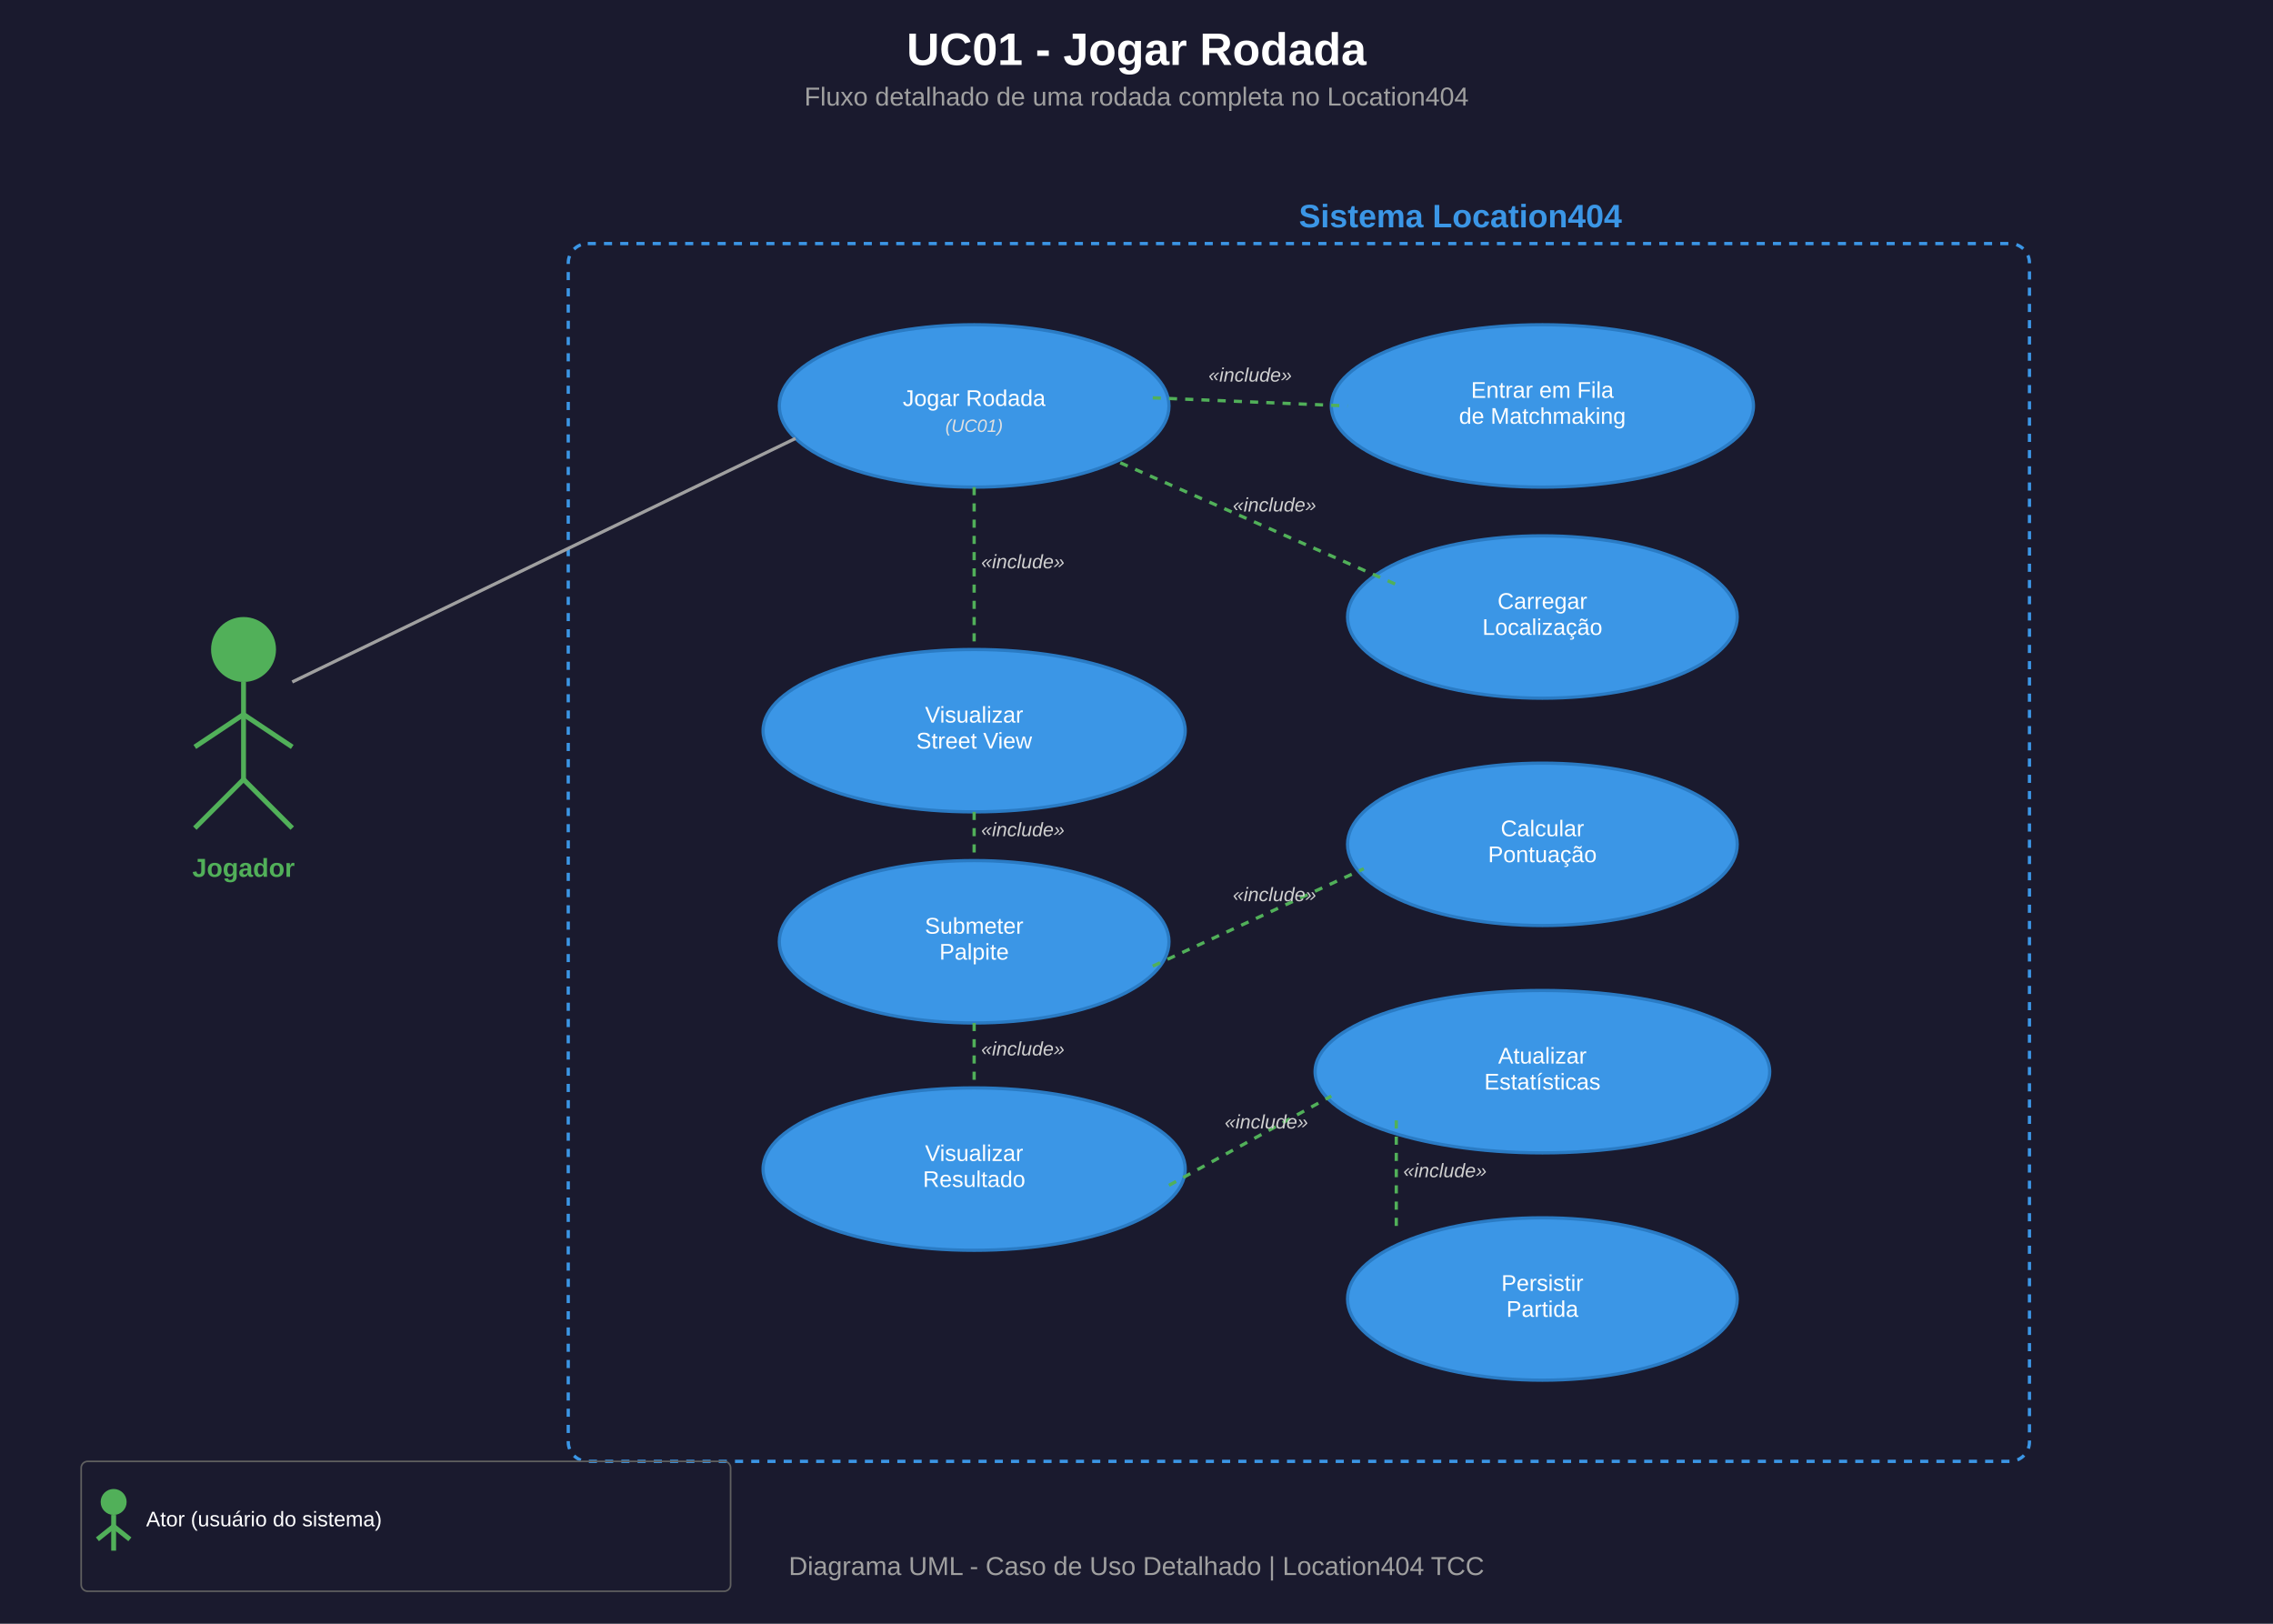
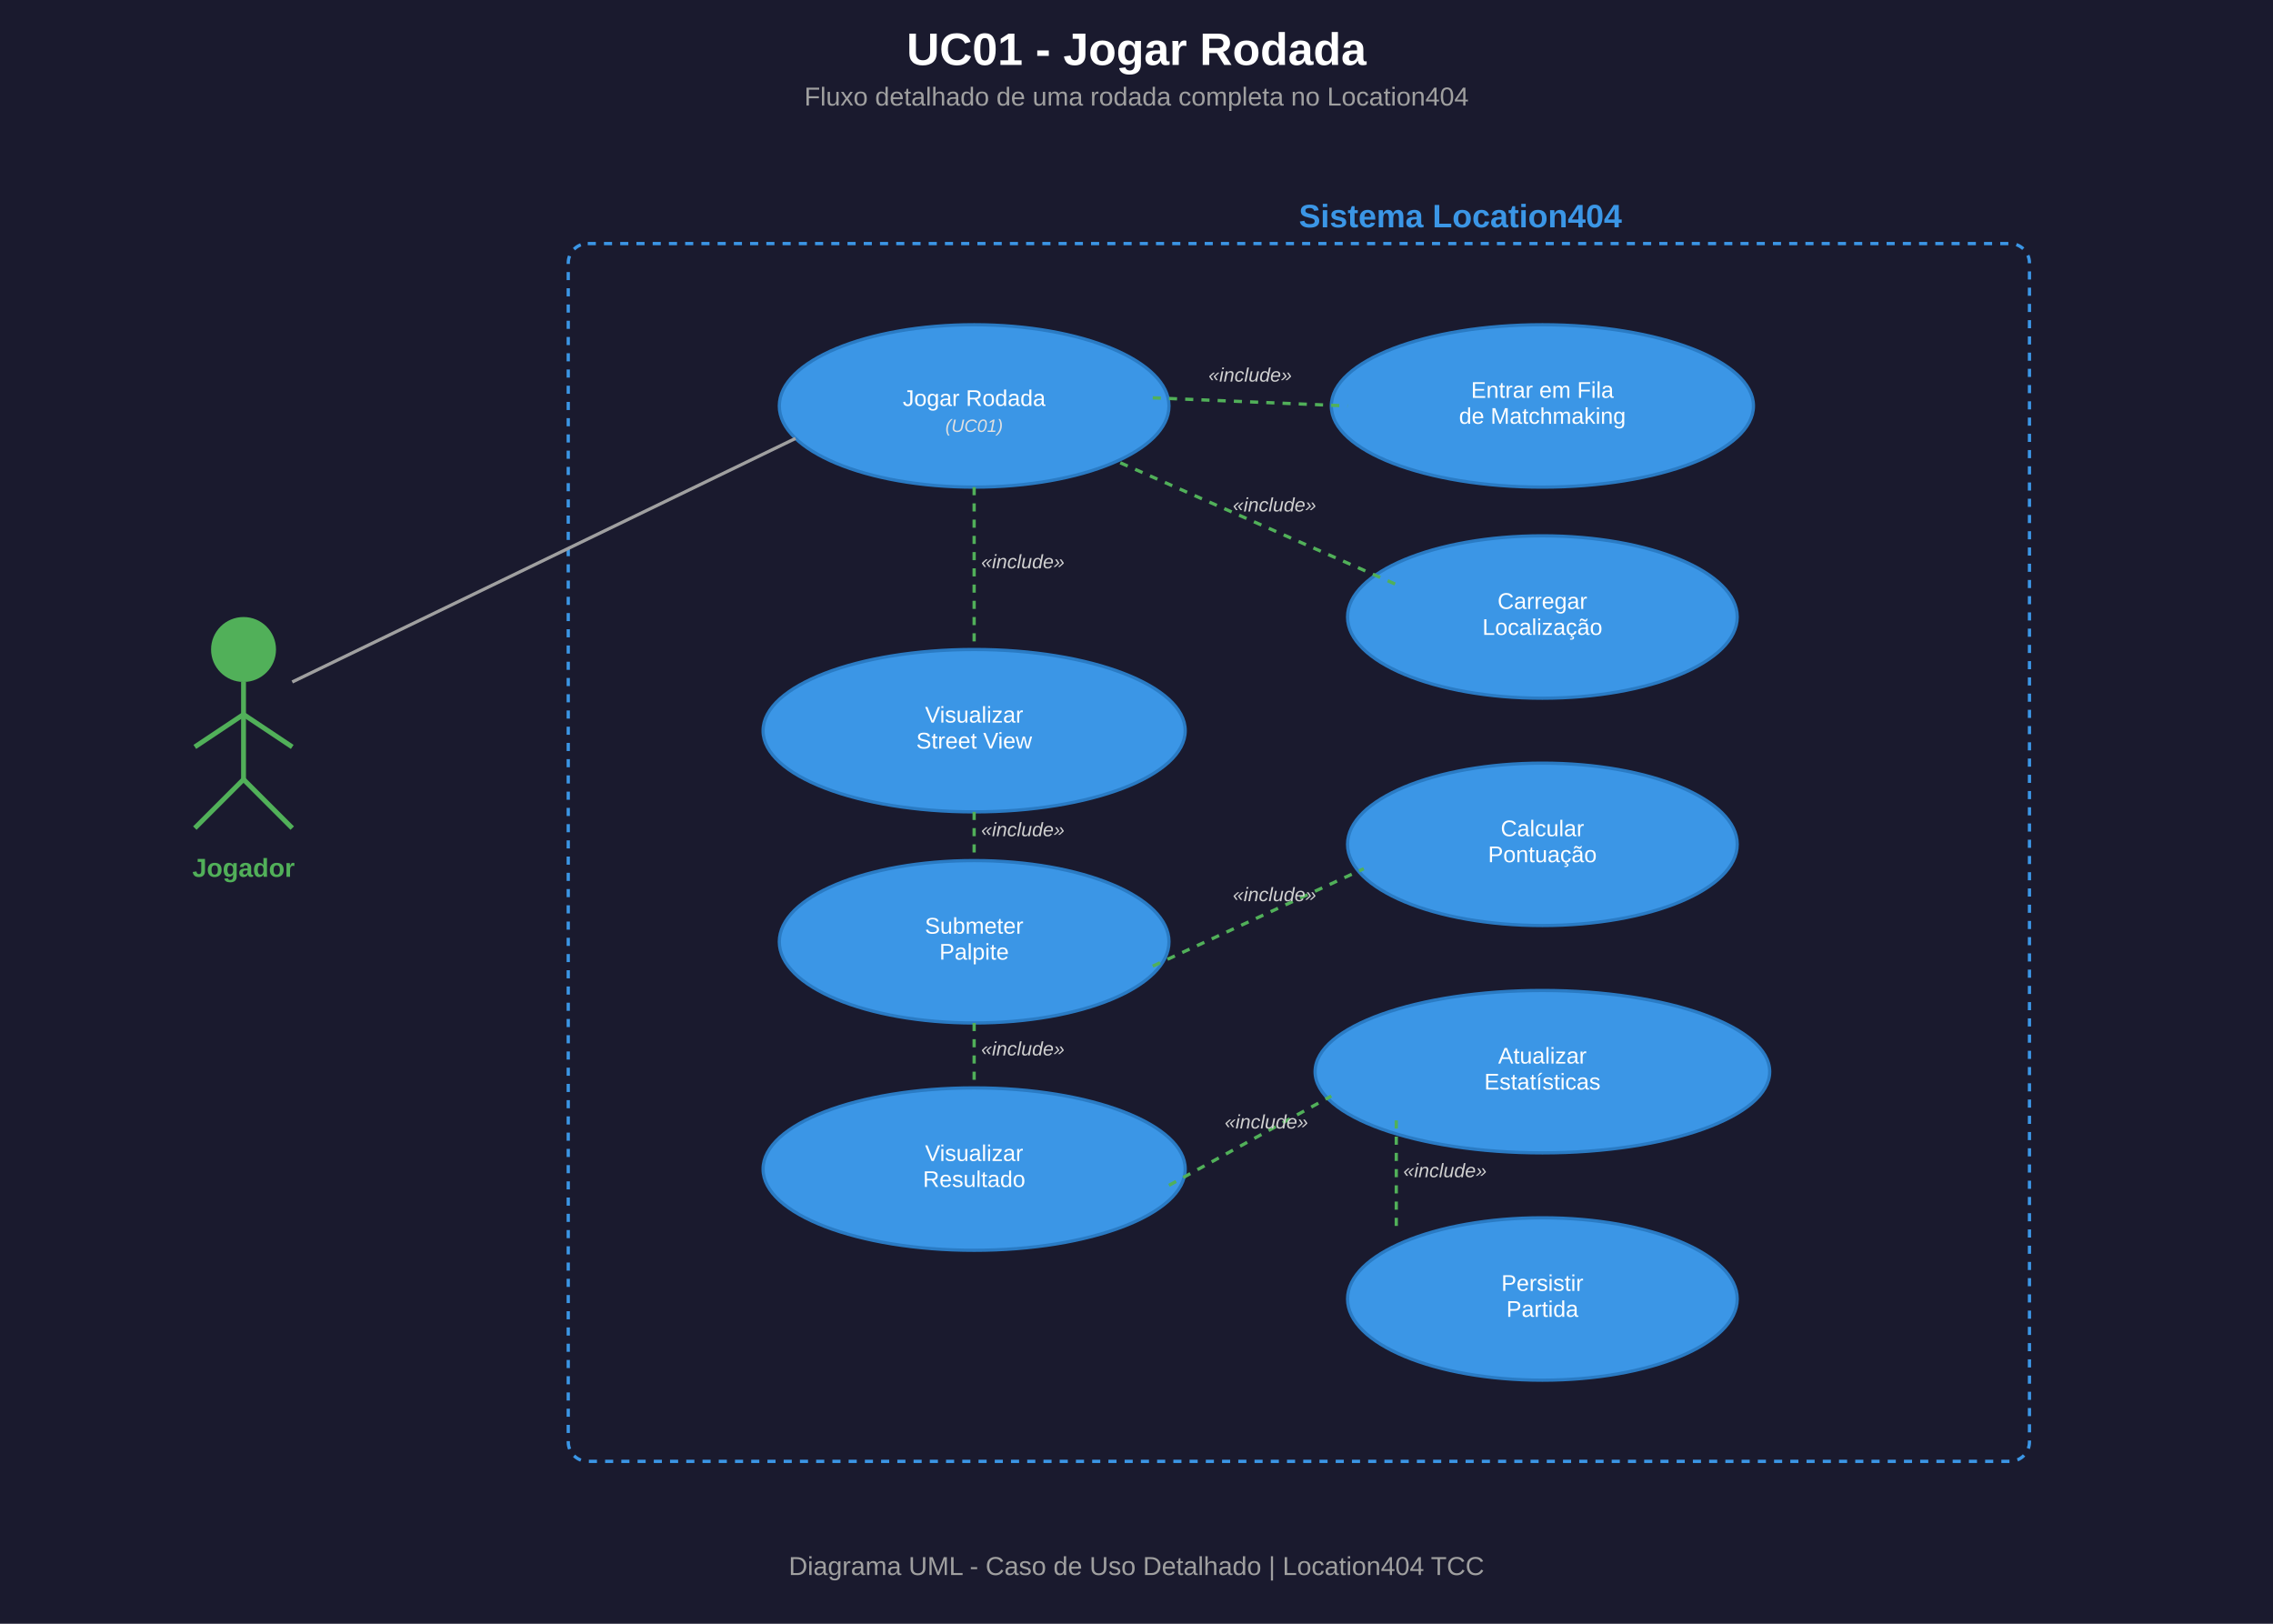
<svg xmlns="http://www.w3.org/2000/svg" width="1400" height="1000">
  <defs>
    <style>
      .bg { fill: #1a1a2e; }
      .title { font-family: Arial, sans-serif; font-size: 28px; font-weight: bold; fill: #ffffff; }
      .subtitle { font-family: Arial, sans-serif; font-size: 16px; fill: #a0a0a0; }

      .actor-body { fill: none; stroke: #51B059; stroke-width: 3; }
      .actor-head { fill: #51B059; }
      .actor-label { font-family: Arial, sans-serif; font-size: 16px; font-weight: bold; fill: #51B059; text-anchor: middle; }

      .system-boundary { fill: none; stroke: #3B96E6; stroke-width: 2; stroke-dasharray: 5,5; }
      .system-label { font-family: Arial, sans-serif; font-size: 20px; font-weight: bold; fill: #3B96E6; }

      .usecase-box { fill: #3B96E6; stroke: #2a7bc4; stroke-width: 2; }
      .usecase-label { font-family: Arial, sans-serif; font-size: 14px; fill: #ffffff; text-anchor: middle; }
      .usecase-id { font-family: Arial, sans-serif; font-size: 11px; fill: #e0e0e0; text-anchor: middle; font-style: italic; }

      .association { stroke: #a0a0a0; stroke-width: 2; fill: none; }
      .include-line { stroke: #51B059; stroke-width: 2; fill: none; stroke-dasharray: 5,5; }
      .extend-line { stroke: #DC382D; stroke-width: 2; fill: none; stroke-dasharray: 5,5; }
      .relationship-label { font-family: Arial, sans-serif; font-size: 12px; fill: #d0d0d0; text-anchor: middle; font-style: italic; }

      .legend-text { font-family: Arial, sans-serif; font-size: 13px; fill: #ffffff; }
    </style>
  </defs>
  <rect class="bg" width="1400" height="1000" />
  <text class="title" x="700" y="40" text-anchor="middle">UC01 - Jogar Rodada</text>
  <text class="subtitle" x="700" y="65" text-anchor="middle">Fluxo detalhado de uma rodada completa no Location404</text>
  <rect class="system-boundary" x="350" y="150" width="900" height="750" rx="12" />
  <text class="system-label" x="800" y="140">Sistema Location404</text>
  <circle class="actor-head" cx="150" cy="400" r="20" />
  <line class="actor-body" x1="150" y1="420" x2="150" y2="480" />
  <line class="actor-body" x1="150" y1="440" x2="120" y2="460" />
  <line class="actor-body" x1="150" y1="440" x2="180" y2="460" />
  <line class="actor-body" x1="150" y1="480" x2="120" y2="510" />
  <line class="actor-body" x1="150" y1="480" x2="180" y2="510" />
  <text class="actor-label" x="150" y="540">Jogador</text>
  <ellipse class="usecase-box" cx="600" cy="250" rx="120" ry="50" />
  <text class="usecase-label" x="600" y="250">Jogar Rodada</text>
  <text class="usecase-id" x="600" y="266">(UC01)</text>
  <ellipse class="usecase-box" cx="950" cy="250" rx="130" ry="50" />
  <text class="usecase-label" x="950" y="245">Entrar em Fila</text>
  <text class="usecase-label" x="950" y="261">de Matchmaking</text>
  <ellipse class="usecase-box" cx="950" cy="380" rx="120" ry="50" />
  <text class="usecase-label" x="950" y="375">Carregar</text>
  <text class="usecase-label" x="950" y="391">Localização</text>
  <ellipse class="usecase-box" cx="600" cy="450" rx="130" ry="50" />
  <text class="usecase-label" x="600" y="445">Visualizar</text>
  <text class="usecase-label" x="600" y="461">Street View</text>
  <ellipse class="usecase-box" cx="600" cy="580" rx="120" ry="50" />
  <text class="usecase-label" x="600" y="575">Submeter</text>
  <text class="usecase-label" x="600" y="591">Palpite</text>
  <ellipse class="usecase-box" cx="950" cy="520" rx="120" ry="50" />
  <text class="usecase-label" x="950" y="515">Calcular</text>
  <text class="usecase-label" x="950" y="531">Pontuação</text>
  <ellipse class="usecase-box" cx="600" cy="720" rx="130" ry="50" />
  <text class="usecase-label" x="600" y="715">Visualizar</text>
  <text class="usecase-label" x="600" y="731">Resultado</text>
  <ellipse class="usecase-box" cx="950" cy="660" rx="140" ry="50" />
  <text class="usecase-label" x="950" y="655">Atualizar</text>
  <text class="usecase-label" x="950" y="671">Estatísticas</text>
  <ellipse class="usecase-box" cx="950" cy="800" rx="120" ry="50" />
  <text class="usecase-label" x="950" y="795">Persistir</text>
  <text class="usecase-label" x="950" y="811">Partida</text>
  <line class="association" x1="180" y1="420" x2="490" y2="270" />
  <line class="include-line" x1="710" y1="245" x2="830" y2="250" />
  <text class="relationship-label" x="770" y="235">«include»</text>
  <line class="include-line" x1="690" y1="285" x2="860" y2="360" />
  <text class="relationship-label" x="785" y="315">«include»</text>
  <line class="include-line" x1="600" y1="300" x2="600" y2="400" />
  <text class="relationship-label" x="630" y="350">«include»</text>
  <line class="include-line" x1="600" y1="500" x2="600" y2="530" />
  <text class="relationship-label" x="630" y="515">«include»</text>
  <line class="include-line" x1="710" y1="595" x2="840" y2="535" />
  <text class="relationship-label" x="785" y="555">«include»</text>
  <line class="include-line" x1="600" y1="630" x2="600" y2="670" />
  <text class="relationship-label" x="630" y="650">«include»</text>
  <line class="include-line" x1="720" y1="730" x2="820" y2="675" />
  <text class="relationship-label" x="780" y="695">«include»</text>
  <line class="include-line" x1="860" y1="690" x2="860" y2="760" />
  <text class="relationship-label" x="890" y="725">«include»</text>
-   <rect fill="none" stroke="#606060" stroke-width="1" x="50" y="900" width="400" height="80" rx="4" />
-   <circle class="actor-head" cx="70" cy="925" r="8" />
-   <line class="actor-body" x1="70" y1="933" x2="70" y2="955" stroke="#51B059" stroke-width="2" />
-   <line class="actor-body" x1="70" y1="940" x2="60" y2="948" stroke="#51B059" stroke-width="2" />
-   <line class="actor-body" x1="70" y1="940" x2="80" y2="948" stroke="#51B059" stroke-width="2" />
-   <text class="legend-text" x="90" y="940">Ator (usuário do sistema)</text>
  <text class="subtitle" x="700" y="970" text-anchor="middle">Diagrama UML - Caso de Uso Detalhado | Location404 TCC</text>
</svg>
